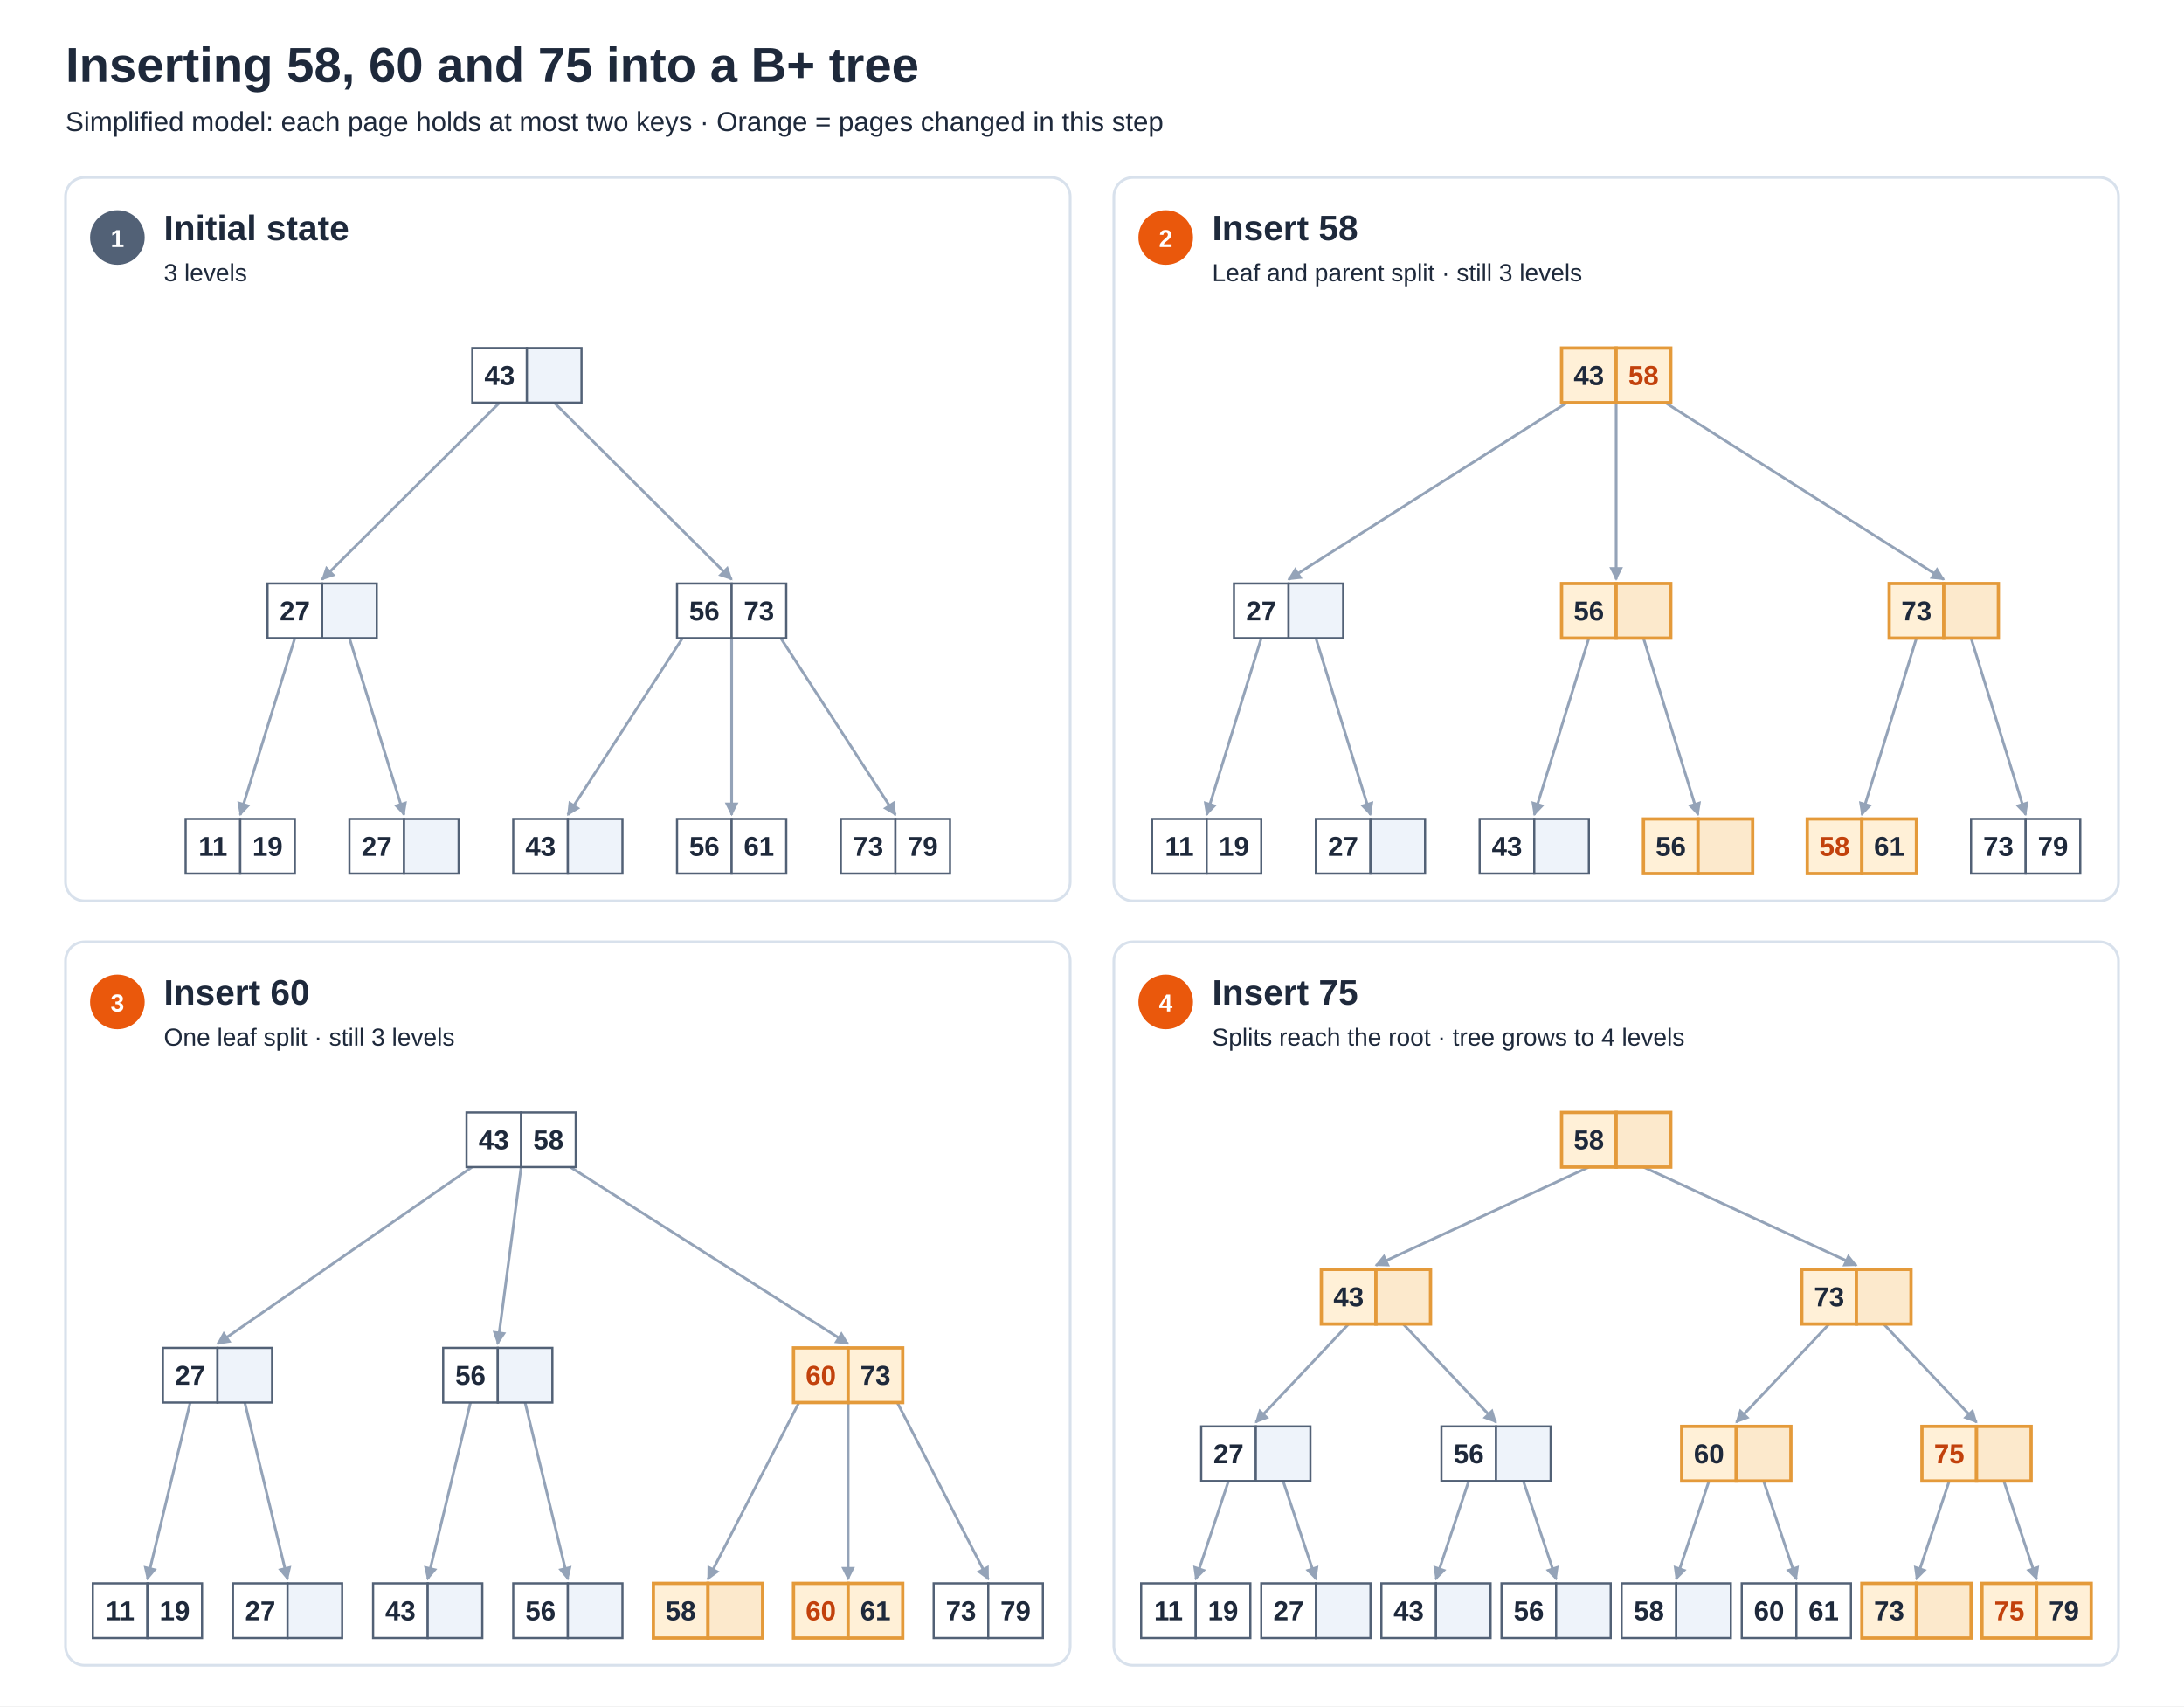
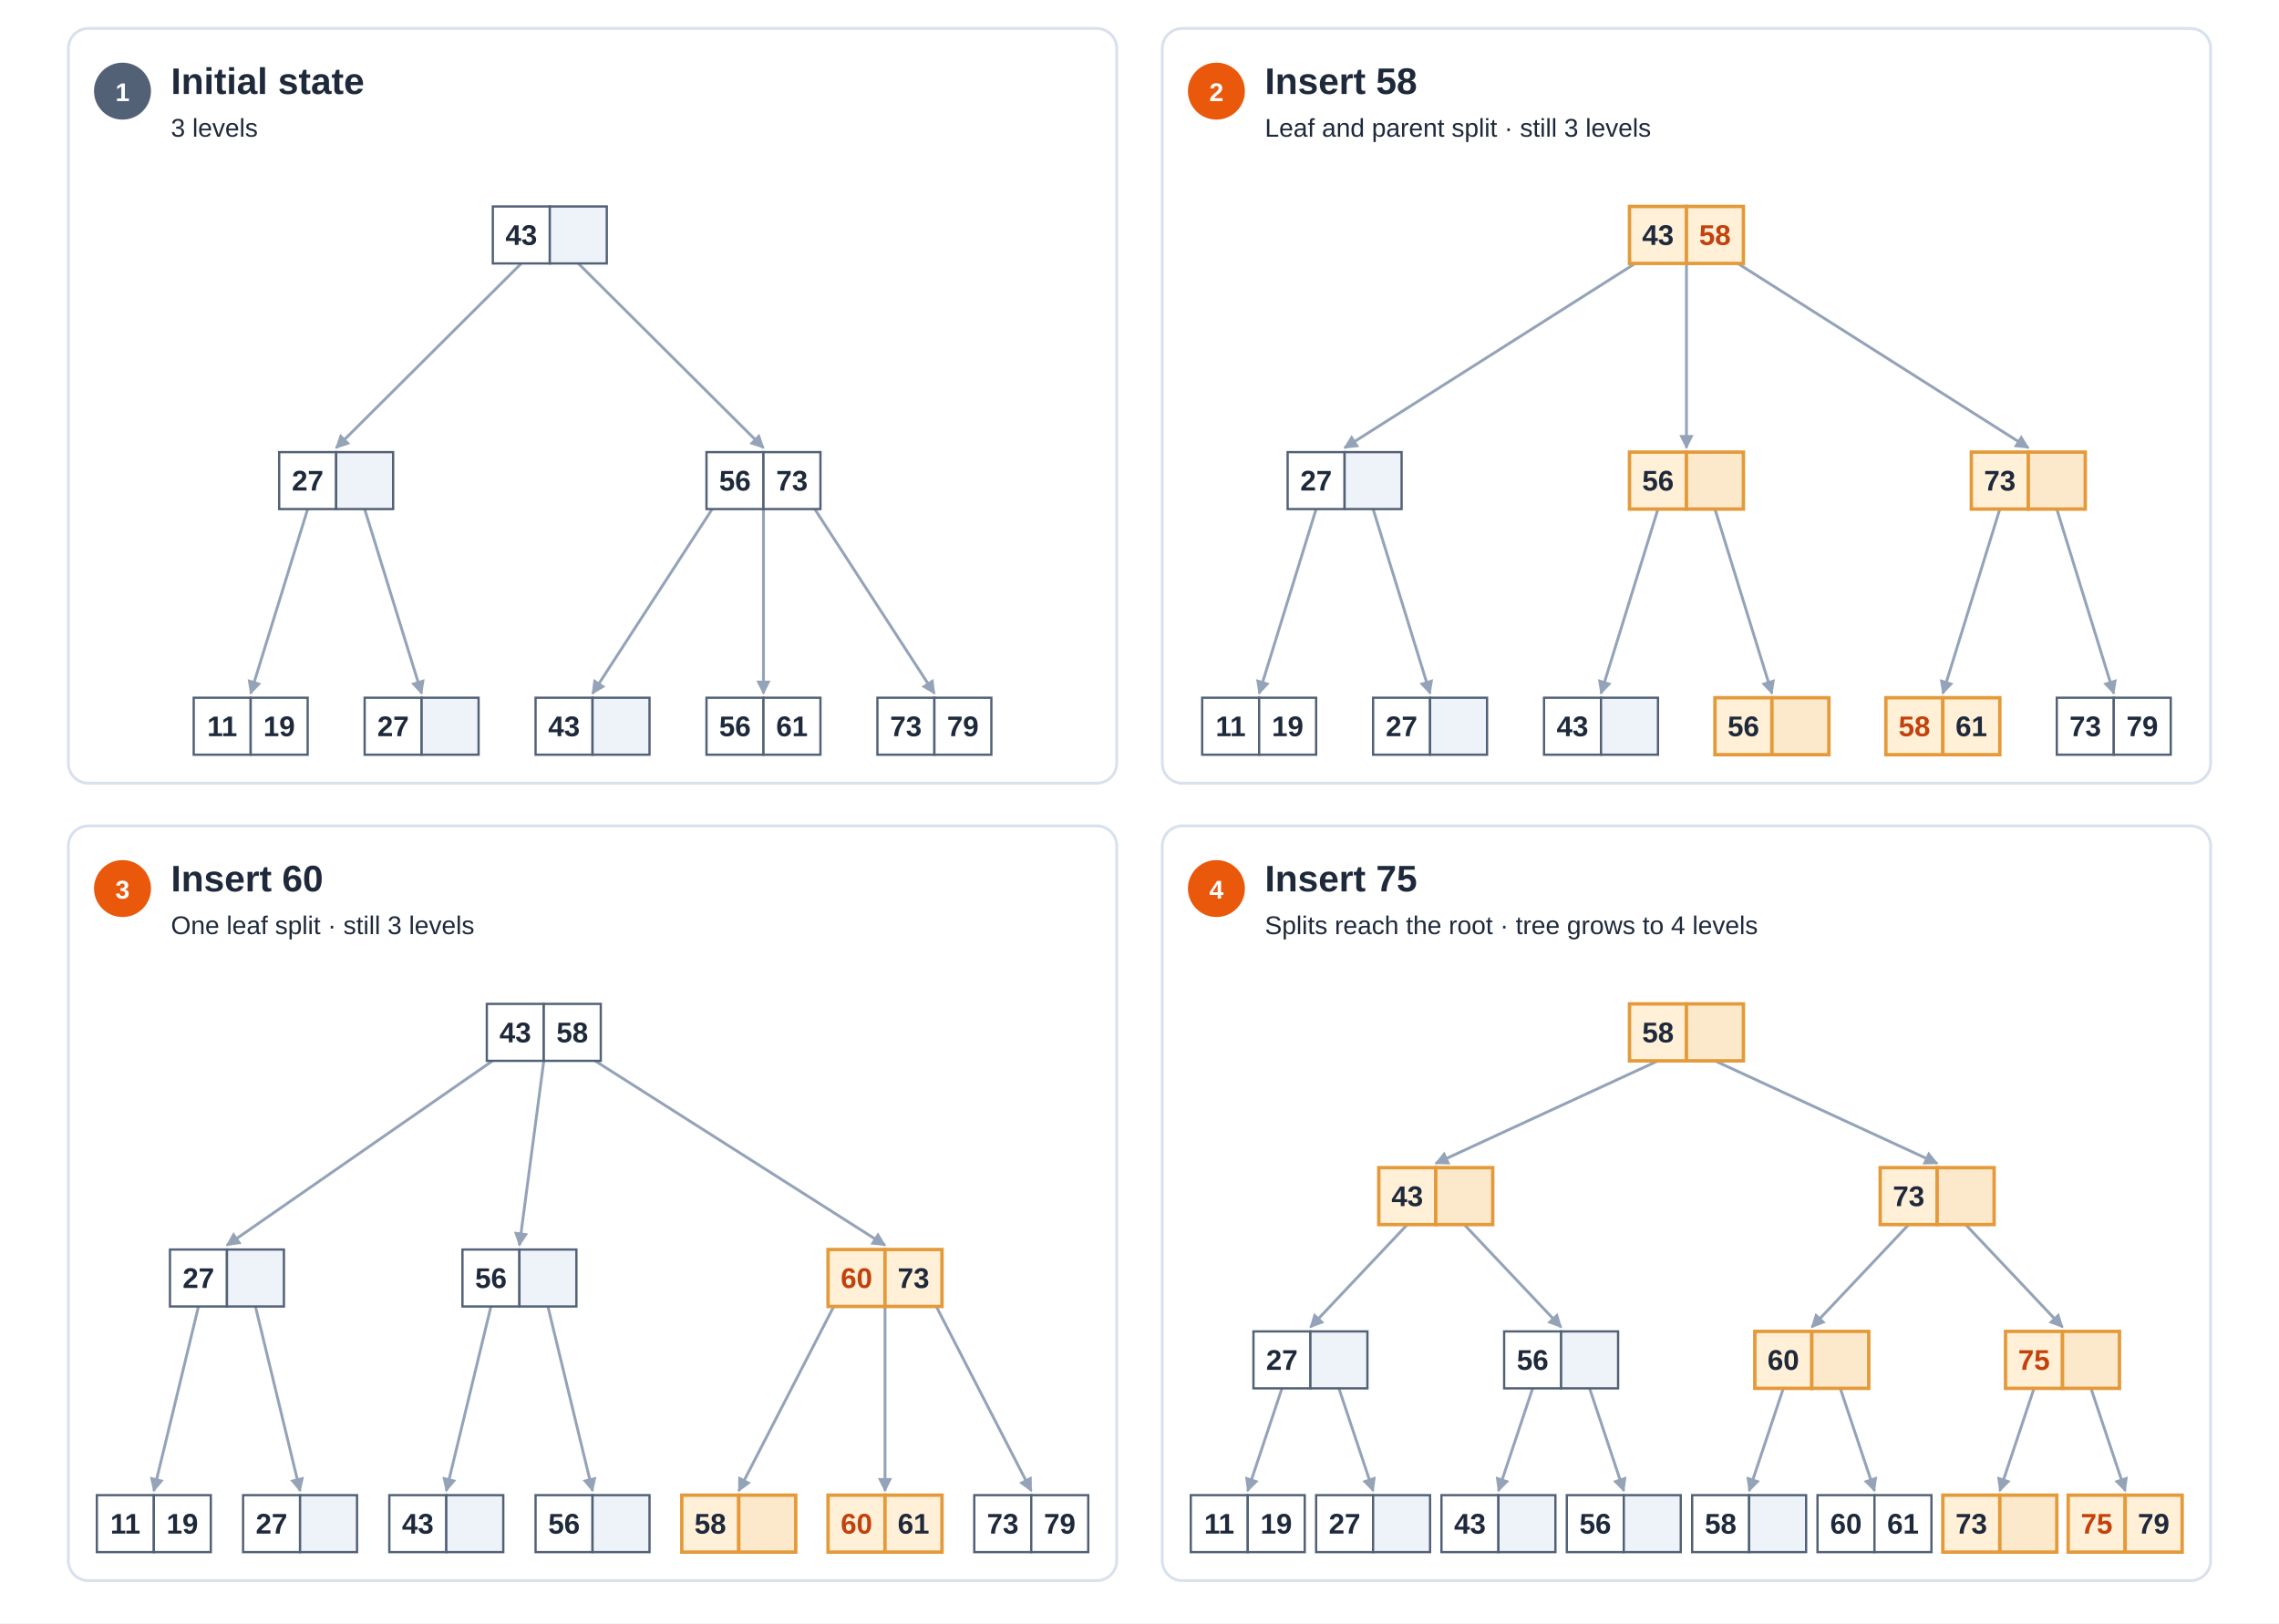
- <svg xmlns="http://www.w3.org/2000/svg" width="1600" height="1250" viewBox="0 0 1600 1250">
+ <svg xmlns="http://www.w3.org/2000/svg" width="1600" height="1140" viewBox="0 110 1600 1140">
  <defs>
    <style>text{font-family:Arial,Helvetica,sans-serif;fill:#1E293B}</style>
    <marker id="ag" markerWidth="10" markerHeight="10" refX="9" refY="5" orient="auto" markerUnits="userSpaceOnUse">
      <path d="M0 0L10 5L0 10Z" fill="#94A3B8" />
    </marker>
  </defs>
  <rect width="1600" height="1250" fill="#fff" />
-   <text x="48" y="60" font-size="36" font-weight="700">Inserting 58, 60 and 75 into a B+ tree</text>
-   <text x="48" y="96" font-size="20" fill="#64748B">Simplified model: each page holds at most two keys · Orange = pages changed in this step</text>
  <rect x="48" y="130" width="736" height="530" rx="14" fill="#fff" stroke="#D8E1EC" stroke-width="2" />
  <circle cx="86" cy="174" r="20" fill="#526176" />
  <text x="86" y="181" text-anchor="middle" font-size="18" font-weight="700" style="fill:#fff">1</text>
  <text x="120" y="176" font-size="26" font-weight="700">Initial state</text>
  <text x="120" y="206" font-size="18" fill="#64748B">3 levels</text>
  <path d="M366.0 295.0 L236.0 424.5" stroke="#94A3B8" stroke-width="2" fill="none" marker-end="url(#ag)" />
  <path d="M406.0 295.0 L536.0 424.5" stroke="#94A3B8" stroke-width="2" fill="none" marker-end="url(#ag)" />
  <path d="M216.0 467.5 L176.0 597.0" stroke="#94A3B8" stroke-width="2" fill="none" marker-end="url(#ag)" />
  <path d="M256.0 467.5 L296.0 597.0" stroke="#94A3B8" stroke-width="2" fill="none" marker-end="url(#ag)" />
  <path d="M500.0 467.5 L416.0 597.0" stroke="#94A3B8" stroke-width="2" fill="none" marker-end="url(#ag)" />
  <path d="M536.0 467.5 L536.0 597.0" stroke="#94A3B8" stroke-width="2" fill="none" marker-end="url(#ag)" />
  <path d="M572.0 467.5 L656.0 597.0" stroke="#94A3B8" stroke-width="2" fill="none" marker-end="url(#ag)" />
  <rect x="346.0" y="255.0" width="40" height="40" fill="#FFFFFF" stroke="#526176" stroke-width="1.6" />
  <text x="366.0" y="282.0" text-anchor="middle" font-size="20" font-weight="700" style="fill:#1E293B">43</text>
  <rect x="386.0" y="255.0" width="40" height="40" fill="#EEF3FA" stroke="#526176" stroke-width="1.6" />
  <rect x="196.0" y="427.5" width="40" height="40" fill="#FFFFFF" stroke="#526176" stroke-width="1.6" />
  <text x="216.0" y="454.5" text-anchor="middle" font-size="20" font-weight="700" style="fill:#1E293B">27</text>
  <rect x="236.0" y="427.5" width="40" height="40" fill="#EEF3FA" stroke="#526176" stroke-width="1.6" />
  <rect x="496.0" y="427.5" width="40" height="40" fill="#FFFFFF" stroke="#526176" stroke-width="1.6" />
  <text x="516.0" y="454.5" text-anchor="middle" font-size="20" font-weight="700" style="fill:#1E293B">56</text>
  <rect x="536.0" y="427.5" width="40" height="40" fill="#FFFFFF" stroke="#526176" stroke-width="1.6" />
  <text x="556.0" y="454.5" text-anchor="middle" font-size="20" font-weight="700" style="fill:#1E293B">73</text>
  <rect x="136.0" y="600.0" width="40" height="40" fill="#FFFFFF" stroke="#526176" stroke-width="1.6" />
  <text x="156.0" y="627.0" text-anchor="middle" font-size="20" font-weight="700" style="fill:#1E293B">11</text>
  <rect x="176.0" y="600.0" width="40" height="40" fill="#FFFFFF" stroke="#526176" stroke-width="1.6" />
  <text x="196.0" y="627.0" text-anchor="middle" font-size="20" font-weight="700" style="fill:#1E293B">19</text>
  <rect x="256.0" y="600.0" width="40" height="40" fill="#FFFFFF" stroke="#526176" stroke-width="1.6" />
  <text x="276.0" y="627.0" text-anchor="middle" font-size="20" font-weight="700" style="fill:#1E293B">27</text>
  <rect x="296.0" y="600.0" width="40" height="40" fill="#EEF3FA" stroke="#526176" stroke-width="1.6" />
  <rect x="376.0" y="600.0" width="40" height="40" fill="#FFFFFF" stroke="#526176" stroke-width="1.6" />
  <text x="396.0" y="627.0" text-anchor="middle" font-size="20" font-weight="700" style="fill:#1E293B">43</text>
  <rect x="416.0" y="600.0" width="40" height="40" fill="#EEF3FA" stroke="#526176" stroke-width="1.6" />
  <rect x="496.0" y="600.0" width="40" height="40" fill="#FFFFFF" stroke="#526176" stroke-width="1.6" />
  <text x="516.0" y="627.0" text-anchor="middle" font-size="20" font-weight="700" style="fill:#1E293B">56</text>
  <rect x="536.0" y="600.0" width="40" height="40" fill="#FFFFFF" stroke="#526176" stroke-width="1.6" />
  <text x="556.0" y="627.0" text-anchor="middle" font-size="20" font-weight="700" style="fill:#1E293B">61</text>
  <rect x="616.0" y="600.0" width="40" height="40" fill="#FFFFFF" stroke="#526176" stroke-width="1.6" />
  <text x="636.0" y="627.0" text-anchor="middle" font-size="20" font-weight="700" style="fill:#1E293B">73</text>
  <rect x="656.0" y="600.0" width="40" height="40" fill="#FFFFFF" stroke="#526176" stroke-width="1.6" />
  <text x="676.0" y="627.0" text-anchor="middle" font-size="20" font-weight="700" style="fill:#1E293B">79</text>
  <rect x="816" y="130" width="736" height="530" rx="14" fill="#fff" stroke="#D8E1EC" stroke-width="2" />
  <circle cx="854" cy="174" r="20" fill="#EA580C" />
  <text x="854" y="181" text-anchor="middle" font-size="18" font-weight="700" style="fill:#fff">2</text>
  <text x="888" y="176" font-size="26" font-weight="700">Insert 58</text>
  <text x="888" y="206" font-size="18" fill="#64748B">Leaf and parent split · still 3 levels</text>
  <path d="M1148.0 295.0 L944.0 424.5" stroke="#94A3B8" stroke-width="2" fill="none" marker-end="url(#ag)" />
  <path d="M1184.0 295.0 L1184.0 424.5" stroke="#94A3B8" stroke-width="2" fill="none" marker-end="url(#ag)" />
  <path d="M1220.0 295.0 L1424.0 424.5" stroke="#94A3B8" stroke-width="2" fill="none" marker-end="url(#ag)" />
  <path d="M924.0 467.5 L884.0 597.0" stroke="#94A3B8" stroke-width="2" fill="none" marker-end="url(#ag)" />
  <path d="M964.0 467.5 L1004.0 597.0" stroke="#94A3B8" stroke-width="2" fill="none" marker-end="url(#ag)" />
  <path d="M1164.0 467.5 L1124.0 597.0" stroke="#94A3B8" stroke-width="2" fill="none" marker-end="url(#ag)" />
  <path d="M1204.0 467.5 L1244.0 597.0" stroke="#94A3B8" stroke-width="2" fill="none" marker-end="url(#ag)" />
  <path d="M1404.0 467.5 L1364.0 597.0" stroke="#94A3B8" stroke-width="2" fill="none" marker-end="url(#ag)" />
  <path d="M1444.0 467.5 L1484.0 597.0" stroke="#94A3B8" stroke-width="2" fill="none" marker-end="url(#ag)" />
  <rect x="1144.0" y="255.0" width="40" height="40" fill="#FFF0D7" stroke="#E49A3A" stroke-width="2.4" />
  <text x="1164.0" y="282.0" text-anchor="middle" font-size="20" font-weight="700" style="fill:#1E293B">43</text>
  <rect x="1184.0" y="255.0" width="40" height="40" fill="#FFF0D7" stroke="#E49A3A" stroke-width="2.4" />
  <text x="1204.0" y="282.0" text-anchor="middle" font-size="20" font-weight="700" style="fill:#C2410C">58</text>
  <rect x="904.0" y="427.5" width="40" height="40" fill="#FFFFFF" stroke="#526176" stroke-width="1.6" />
  <text x="924.0" y="454.5" text-anchor="middle" font-size="20" font-weight="700" style="fill:#1E293B">27</text>
  <rect x="944.0" y="427.5" width="40" height="40" fill="#EEF3FA" stroke="#526176" stroke-width="1.6" />
  <rect x="1144.0" y="427.5" width="40" height="40" fill="#FFF0D7" stroke="#E49A3A" stroke-width="2.4" />
  <text x="1164.0" y="454.5" text-anchor="middle" font-size="20" font-weight="700" style="fill:#1E293B">56</text>
  <rect x="1184.0" y="427.5" width="40" height="40" fill="#FCE9CC" stroke="#E49A3A" stroke-width="2.4" />
  <rect x="1384.0" y="427.5" width="40" height="40" fill="#FFF0D7" stroke="#E49A3A" stroke-width="2.4" />
  <text x="1404.0" y="454.5" text-anchor="middle" font-size="20" font-weight="700" style="fill:#1E293B">73</text>
  <rect x="1424.0" y="427.5" width="40" height="40" fill="#FCE9CC" stroke="#E49A3A" stroke-width="2.4" />
  <rect x="844.0" y="600.0" width="40" height="40" fill="#FFFFFF" stroke="#526176" stroke-width="1.6" />
  <text x="864.0" y="627.0" text-anchor="middle" font-size="20" font-weight="700" style="fill:#1E293B">11</text>
  <rect x="884.0" y="600.0" width="40" height="40" fill="#FFFFFF" stroke="#526176" stroke-width="1.6" />
  <text x="904.0" y="627.0" text-anchor="middle" font-size="20" font-weight="700" style="fill:#1E293B">19</text>
  <rect x="964.0" y="600.0" width="40" height="40" fill="#FFFFFF" stroke="#526176" stroke-width="1.6" />
  <text x="984.0" y="627.0" text-anchor="middle" font-size="20" font-weight="700" style="fill:#1E293B">27</text>
  <rect x="1004.0" y="600.0" width="40" height="40" fill="#EEF3FA" stroke="#526176" stroke-width="1.6" />
  <rect x="1084.0" y="600.0" width="40" height="40" fill="#FFFFFF" stroke="#526176" stroke-width="1.6" />
  <text x="1104.0" y="627.0" text-anchor="middle" font-size="20" font-weight="700" style="fill:#1E293B">43</text>
  <rect x="1124.0" y="600.0" width="40" height="40" fill="#EEF3FA" stroke="#526176" stroke-width="1.6" />
  <rect x="1204.0" y="600.0" width="40" height="40" fill="#FFF0D7" stroke="#E49A3A" stroke-width="2.4" />
  <text x="1224.0" y="627.0" text-anchor="middle" font-size="20" font-weight="700" style="fill:#1E293B">56</text>
  <rect x="1244.0" y="600.0" width="40" height="40" fill="#FCE9CC" stroke="#E49A3A" stroke-width="2.4" />
  <rect x="1324.0" y="600.0" width="40" height="40" fill="#FFF0D7" stroke="#E49A3A" stroke-width="2.4" />
  <text x="1344.0" y="627.0" text-anchor="middle" font-size="20" font-weight="700" style="fill:#C2410C">58</text>
  <rect x="1364.0" y="600.0" width="40" height="40" fill="#FFF0D7" stroke="#E49A3A" stroke-width="2.4" />
  <text x="1384.0" y="627.0" text-anchor="middle" font-size="20" font-weight="700" style="fill:#1E293B">61</text>
  <rect x="1444.0" y="600.0" width="40" height="40" fill="#FFFFFF" stroke="#526176" stroke-width="1.6" />
  <text x="1464.0" y="627.0" text-anchor="middle" font-size="20" font-weight="700" style="fill:#1E293B">73</text>
  <rect x="1484.0" y="600.0" width="40" height="40" fill="#FFFFFF" stroke="#526176" stroke-width="1.6" />
  <text x="1504.0" y="627.0" text-anchor="middle" font-size="20" font-weight="700" style="fill:#1E293B">79</text>
  <rect x="48" y="690" width="736" height="530" rx="14" fill="#fff" stroke="#D8E1EC" stroke-width="2" />
  <circle cx="86" cy="734" r="20" fill="#EA580C" />
  <text x="86" y="741" text-anchor="middle" font-size="18" font-weight="700" style="fill:#fff">3</text>
  <text x="120" y="736" font-size="26" font-weight="700">Insert 60</text>
  <text x="120" y="766" font-size="18" fill="#64748B">One leaf split · still 3 levels</text>
  <path d="M345.778 855.0 L159.333 984.5" stroke="#94A3B8" stroke-width="2" fill="none" marker-end="url(#ag)" />
  <path d="M381.778 855.0 L364.667 984.5" stroke="#94A3B8" stroke-width="2" fill="none" marker-end="url(#ag)" />
  <path d="M417.778 855.0 L621.333 984.5" stroke="#94A3B8" stroke-width="2" fill="none" marker-end="url(#ag)" />
  <path d="M139.333 1027.5 L108.0 1157.0" stroke="#94A3B8" stroke-width="2" fill="none" marker-end="url(#ag)" />
  <path d="M179.333 1027.5 L210.667 1157.0" stroke="#94A3B8" stroke-width="2" fill="none" marker-end="url(#ag)" />
  <path d="M344.667 1027.5 L313.333 1157.0" stroke="#94A3B8" stroke-width="2" fill="none" marker-end="url(#ag)" />
  <path d="M384.667 1027.5 L416.0 1157.0" stroke="#94A3B8" stroke-width="2" fill="none" marker-end="url(#ag)" />
  <path d="M585.333 1027.5 L518.667 1157.0" stroke="#94A3B8" stroke-width="2" fill="none" marker-end="url(#ag)" />
  <path d="M621.333 1027.5 L621.333 1157.0" stroke="#94A3B8" stroke-width="2" fill="none" marker-end="url(#ag)" />
  <path d="M657.333 1027.5 L724.0 1157.0" stroke="#94A3B8" stroke-width="2" fill="none" marker-end="url(#ag)" />
  <rect x="341.778" y="815.0" width="40" height="40" fill="#FFFFFF" stroke="#526176" stroke-width="1.6" />
  <text x="361.778" y="842.0" text-anchor="middle" font-size="20" font-weight="700" style="fill:#1E293B">43</text>
  <rect x="381.778" y="815.0" width="40" height="40" fill="#FFFFFF" stroke="#526176" stroke-width="1.6" />
  <text x="401.778" y="842.0" text-anchor="middle" font-size="20" font-weight="700" style="fill:#1E293B">58</text>
  <rect x="119.333" y="987.5" width="40" height="40" fill="#FFFFFF" stroke="#526176" stroke-width="1.6" />
  <text x="139.333" y="1014.5" text-anchor="middle" font-size="20" font-weight="700" style="fill:#1E293B">27</text>
  <rect x="159.333" y="987.5" width="40" height="40" fill="#EEF3FA" stroke="#526176" stroke-width="1.6" />
  <rect x="324.667" y="987.5" width="40" height="40" fill="#FFFFFF" stroke="#526176" stroke-width="1.6" />
  <text x="344.667" y="1014.5" text-anchor="middle" font-size="20" font-weight="700" style="fill:#1E293B">56</text>
  <rect x="364.667" y="987.5" width="40" height="40" fill="#EEF3FA" stroke="#526176" stroke-width="1.6" />
  <rect x="581.333" y="987.5" width="40" height="40" fill="#FFF0D7" stroke="#E49A3A" stroke-width="2.4" />
  <text x="601.333" y="1014.5" text-anchor="middle" font-size="20" font-weight="700" style="fill:#C2410C">60</text>
  <rect x="621.333" y="987.5" width="40" height="40" fill="#FFF0D7" stroke="#E49A3A" stroke-width="2.4" />
  <text x="641.333" y="1014.5" text-anchor="middle" font-size="20" font-weight="700" style="fill:#1E293B">73</text>
  <rect x="68.0" y="1160.0" width="40" height="40" fill="#FFFFFF" stroke="#526176" stroke-width="1.6" />
  <text x="88.0" y="1187.0" text-anchor="middle" font-size="20" font-weight="700" style="fill:#1E293B">11</text>
  <rect x="108.0" y="1160.0" width="40" height="40" fill="#FFFFFF" stroke="#526176" stroke-width="1.6" />
  <text x="128.0" y="1187.0" text-anchor="middle" font-size="20" font-weight="700" style="fill:#1E293B">19</text>
  <rect x="170.667" y="1160.0" width="40" height="40" fill="#FFFFFF" stroke="#526176" stroke-width="1.6" />
  <text x="190.667" y="1187.0" text-anchor="middle" font-size="20" font-weight="700" style="fill:#1E293B">27</text>
  <rect x="210.667" y="1160.0" width="40" height="40" fill="#EEF3FA" stroke="#526176" stroke-width="1.6" />
  <rect x="273.333" y="1160.0" width="40" height="40" fill="#FFFFFF" stroke="#526176" stroke-width="1.6" />
  <text x="293.333" y="1187.0" text-anchor="middle" font-size="20" font-weight="700" style="fill:#1E293B">43</text>
  <rect x="313.333" y="1160.0" width="40" height="40" fill="#EEF3FA" stroke="#526176" stroke-width="1.6" />
  <rect x="376.0" y="1160.0" width="40" height="40" fill="#FFFFFF" stroke="#526176" stroke-width="1.6" />
  <text x="396.0" y="1187.0" text-anchor="middle" font-size="20" font-weight="700" style="fill:#1E293B">56</text>
  <rect x="416.0" y="1160.0" width="40" height="40" fill="#EEF3FA" stroke="#526176" stroke-width="1.6" />
  <rect x="478.667" y="1160.0" width="40" height="40" fill="#FFF0D7" stroke="#E49A3A" stroke-width="2.4" />
  <text x="498.667" y="1187.0" text-anchor="middle" font-size="20" font-weight="700" style="fill:#1E293B">58</text>
  <rect x="518.667" y="1160.0" width="40" height="40" fill="#FCE9CC" stroke="#E49A3A" stroke-width="2.4" />
  <rect x="581.333" y="1160.0" width="40" height="40" fill="#FFF0D7" stroke="#E49A3A" stroke-width="2.4" />
  <text x="601.333" y="1187.0" text-anchor="middle" font-size="20" font-weight="700" style="fill:#C2410C">60</text>
  <rect x="621.333" y="1160.0" width="40" height="40" fill="#FFF0D7" stroke="#E49A3A" stroke-width="2.4" />
  <text x="641.333" y="1187.0" text-anchor="middle" font-size="20" font-weight="700" style="fill:#1E293B">61</text>
  <rect x="684.0" y="1160.0" width="40" height="40" fill="#FFFFFF" stroke="#526176" stroke-width="1.6" />
  <text x="704.0" y="1187.0" text-anchor="middle" font-size="20" font-weight="700" style="fill:#1E293B">73</text>
  <rect x="724.0" y="1160.0" width="40" height="40" fill="#FFFFFF" stroke="#526176" stroke-width="1.6" />
  <text x="744.0" y="1187.0" text-anchor="middle" font-size="20" font-weight="700" style="fill:#1E293B">79</text>
  <rect x="816" y="690" width="736" height="530" rx="14" fill="#fff" stroke="#D8E1EC" stroke-width="2" />
  <circle cx="854" cy="734" r="20" fill="#EA580C" />
  <text x="854" y="741" text-anchor="middle" font-size="18" font-weight="700" style="fill:#fff">4</text>
  <text x="888" y="736" font-size="26" font-weight="700">Insert 75</text>
  <text x="888" y="766" font-size="18" fill="#64748B">Splits reach the root · tree grows to 4 levels</text>
  <path d="M1164.0 855.0 L1008.0 927.0" stroke="#94A3B8" stroke-width="2" fill="none" marker-end="url(#ag)" />
  <path d="M1204.0 855.0 L1360.0 927.0" stroke="#94A3B8" stroke-width="2" fill="none" marker-end="url(#ag)" />
  <path d="M988.0 970.0 L920.0 1042.0" stroke="#94A3B8" stroke-width="2" fill="none" marker-end="url(#ag)" />
  <path d="M1028.0 970.0 L1096.0 1042.0" stroke="#94A3B8" stroke-width="2" fill="none" marker-end="url(#ag)" />
  <path d="M1340.0 970.0 L1272.0 1042.0" stroke="#94A3B8" stroke-width="2" fill="none" marker-end="url(#ag)" />
  <path d="M1380.0 970.0 L1448.0 1042.0" stroke="#94A3B8" stroke-width="2" fill="none" marker-end="url(#ag)" />
  <path d="M900.0 1085.0 L876.0 1157.0" stroke="#94A3B8" stroke-width="2" fill="none" marker-end="url(#ag)" />
  <path d="M940.0 1085.0 L964.0 1157.0" stroke="#94A3B8" stroke-width="2" fill="none" marker-end="url(#ag)" />
  <path d="M1076.0 1085.0 L1052.0 1157.0" stroke="#94A3B8" stroke-width="2" fill="none" marker-end="url(#ag)" />
  <path d="M1116.0 1085.0 L1140.0 1157.0" stroke="#94A3B8" stroke-width="2" fill="none" marker-end="url(#ag)" />
  <path d="M1252.0 1085.0 L1228.0 1157.0" stroke="#94A3B8" stroke-width="2" fill="none" marker-end="url(#ag)" />
  <path d="M1292.0 1085.0 L1316.0 1157.0" stroke="#94A3B8" stroke-width="2" fill="none" marker-end="url(#ag)" />
  <path d="M1428.0 1085.0 L1404.0 1157.0" stroke="#94A3B8" stroke-width="2" fill="none" marker-end="url(#ag)" />
  <path d="M1468.0 1085.0 L1492.0 1157.0" stroke="#94A3B8" stroke-width="2" fill="none" marker-end="url(#ag)" />
  <rect x="1144.0" y="815.0" width="40" height="40" fill="#FFF0D7" stroke="#E49A3A" stroke-width="2.4" />
  <text x="1164.0" y="842.0" text-anchor="middle" font-size="20" font-weight="700" style="fill:#1E293B">58</text>
  <rect x="1184.0" y="815.0" width="40" height="40" fill="#FCE9CC" stroke="#E49A3A" stroke-width="2.4" />
  <rect x="968.0" y="930.0" width="40" height="40" fill="#FFF0D7" stroke="#E49A3A" stroke-width="2.4" />
  <text x="988.0" y="957.0" text-anchor="middle" font-size="20" font-weight="700" style="fill:#1E293B">43</text>
  <rect x="1008.0" y="930.0" width="40" height="40" fill="#FCE9CC" stroke="#E49A3A" stroke-width="2.4" />
  <rect x="1320.0" y="930.0" width="40" height="40" fill="#FFF0D7" stroke="#E49A3A" stroke-width="2.4" />
  <text x="1340.0" y="957.0" text-anchor="middle" font-size="20" font-weight="700" style="fill:#1E293B">73</text>
  <rect x="1360.0" y="930.0" width="40" height="40" fill="#FCE9CC" stroke="#E49A3A" stroke-width="2.4" />
  <rect x="880.0" y="1045.0" width="40" height="40" fill="#FFFFFF" stroke="#526176" stroke-width="1.6" />
  <text x="900.0" y="1072.0" text-anchor="middle" font-size="20" font-weight="700" style="fill:#1E293B">27</text>
  <rect x="920.0" y="1045.0" width="40" height="40" fill="#EEF3FA" stroke="#526176" stroke-width="1.6" />
  <rect x="1056.0" y="1045.0" width="40" height="40" fill="#FFFFFF" stroke="#526176" stroke-width="1.6" />
  <text x="1076.0" y="1072.0" text-anchor="middle" font-size="20" font-weight="700" style="fill:#1E293B">56</text>
  <rect x="1096.0" y="1045.0" width="40" height="40" fill="#EEF3FA" stroke="#526176" stroke-width="1.6" />
  <rect x="1232.0" y="1045.0" width="40" height="40" fill="#FFF0D7" stroke="#E49A3A" stroke-width="2.4" />
  <text x="1252.0" y="1072.0" text-anchor="middle" font-size="20" font-weight="700" style="fill:#1E293B">60</text>
  <rect x="1272.0" y="1045.0" width="40" height="40" fill="#FCE9CC" stroke="#E49A3A" stroke-width="2.4" />
  <rect x="1408.0" y="1045.0" width="40" height="40" fill="#FFF0D7" stroke="#E49A3A" stroke-width="2.4" />
  <text x="1428.0" y="1072.0" text-anchor="middle" font-size="20" font-weight="700" style="fill:#C2410C">75</text>
  <rect x="1448.0" y="1045.0" width="40" height="40" fill="#FCE9CC" stroke="#E49A3A" stroke-width="2.4" />
  <rect x="836.0" y="1160.0" width="40" height="40" fill="#FFFFFF" stroke="#526176" stroke-width="1.6" />
  <text x="856.0" y="1187.0" text-anchor="middle" font-size="20" font-weight="700" style="fill:#1E293B">11</text>
  <rect x="876.0" y="1160.0" width="40" height="40" fill="#FFFFFF" stroke="#526176" stroke-width="1.6" />
  <text x="896.0" y="1187.0" text-anchor="middle" font-size="20" font-weight="700" style="fill:#1E293B">19</text>
  <rect x="924.0" y="1160.0" width="40" height="40" fill="#FFFFFF" stroke="#526176" stroke-width="1.6" />
  <text x="944.0" y="1187.0" text-anchor="middle" font-size="20" font-weight="700" style="fill:#1E293B">27</text>
  <rect x="964.0" y="1160.0" width="40" height="40" fill="#EEF3FA" stroke="#526176" stroke-width="1.6" />
  <rect x="1012.0" y="1160.0" width="40" height="40" fill="#FFFFFF" stroke="#526176" stroke-width="1.6" />
  <text x="1032.0" y="1187.0" text-anchor="middle" font-size="20" font-weight="700" style="fill:#1E293B">43</text>
  <rect x="1052.0" y="1160.0" width="40" height="40" fill="#EEF3FA" stroke="#526176" stroke-width="1.6" />
  <rect x="1100.0" y="1160.0" width="40" height="40" fill="#FFFFFF" stroke="#526176" stroke-width="1.6" />
  <text x="1120.0" y="1187.0" text-anchor="middle" font-size="20" font-weight="700" style="fill:#1E293B">56</text>
  <rect x="1140.0" y="1160.0" width="40" height="40" fill="#EEF3FA" stroke="#526176" stroke-width="1.6" />
  <rect x="1188.0" y="1160.0" width="40" height="40" fill="#FFFFFF" stroke="#526176" stroke-width="1.6" />
  <text x="1208.0" y="1187.0" text-anchor="middle" font-size="20" font-weight="700" style="fill:#1E293B">58</text>
  <rect x="1228.0" y="1160.0" width="40" height="40" fill="#EEF3FA" stroke="#526176" stroke-width="1.6" />
  <rect x="1276.0" y="1160.0" width="40" height="40" fill="#FFFFFF" stroke="#526176" stroke-width="1.6" />
  <text x="1296.0" y="1187.0" text-anchor="middle" font-size="20" font-weight="700" style="fill:#1E293B">60</text>
  <rect x="1316.0" y="1160.0" width="40" height="40" fill="#FFFFFF" stroke="#526176" stroke-width="1.6" />
  <text x="1336.0" y="1187.0" text-anchor="middle" font-size="20" font-weight="700" style="fill:#1E293B">61</text>
  <rect x="1364.0" y="1160.0" width="40" height="40" fill="#FFF0D7" stroke="#E49A3A" stroke-width="2.4" />
  <text x="1384.0" y="1187.0" text-anchor="middle" font-size="20" font-weight="700" style="fill:#1E293B">73</text>
  <rect x="1404.0" y="1160.0" width="40" height="40" fill="#FCE9CC" stroke="#E49A3A" stroke-width="2.4" />
  <rect x="1452.0" y="1160.0" width="40" height="40" fill="#FFF0D7" stroke="#E49A3A" stroke-width="2.4" />
  <text x="1472.0" y="1187.0" text-anchor="middle" font-size="20" font-weight="700" style="fill:#C2410C">75</text>
  <rect x="1492.0" y="1160.0" width="40" height="40" fill="#FFF0D7" stroke="#E49A3A" stroke-width="2.4" />
  <text x="1512.0" y="1187.0" text-anchor="middle" font-size="20" font-weight="700" style="fill:#1E293B">79</text>
</svg>
